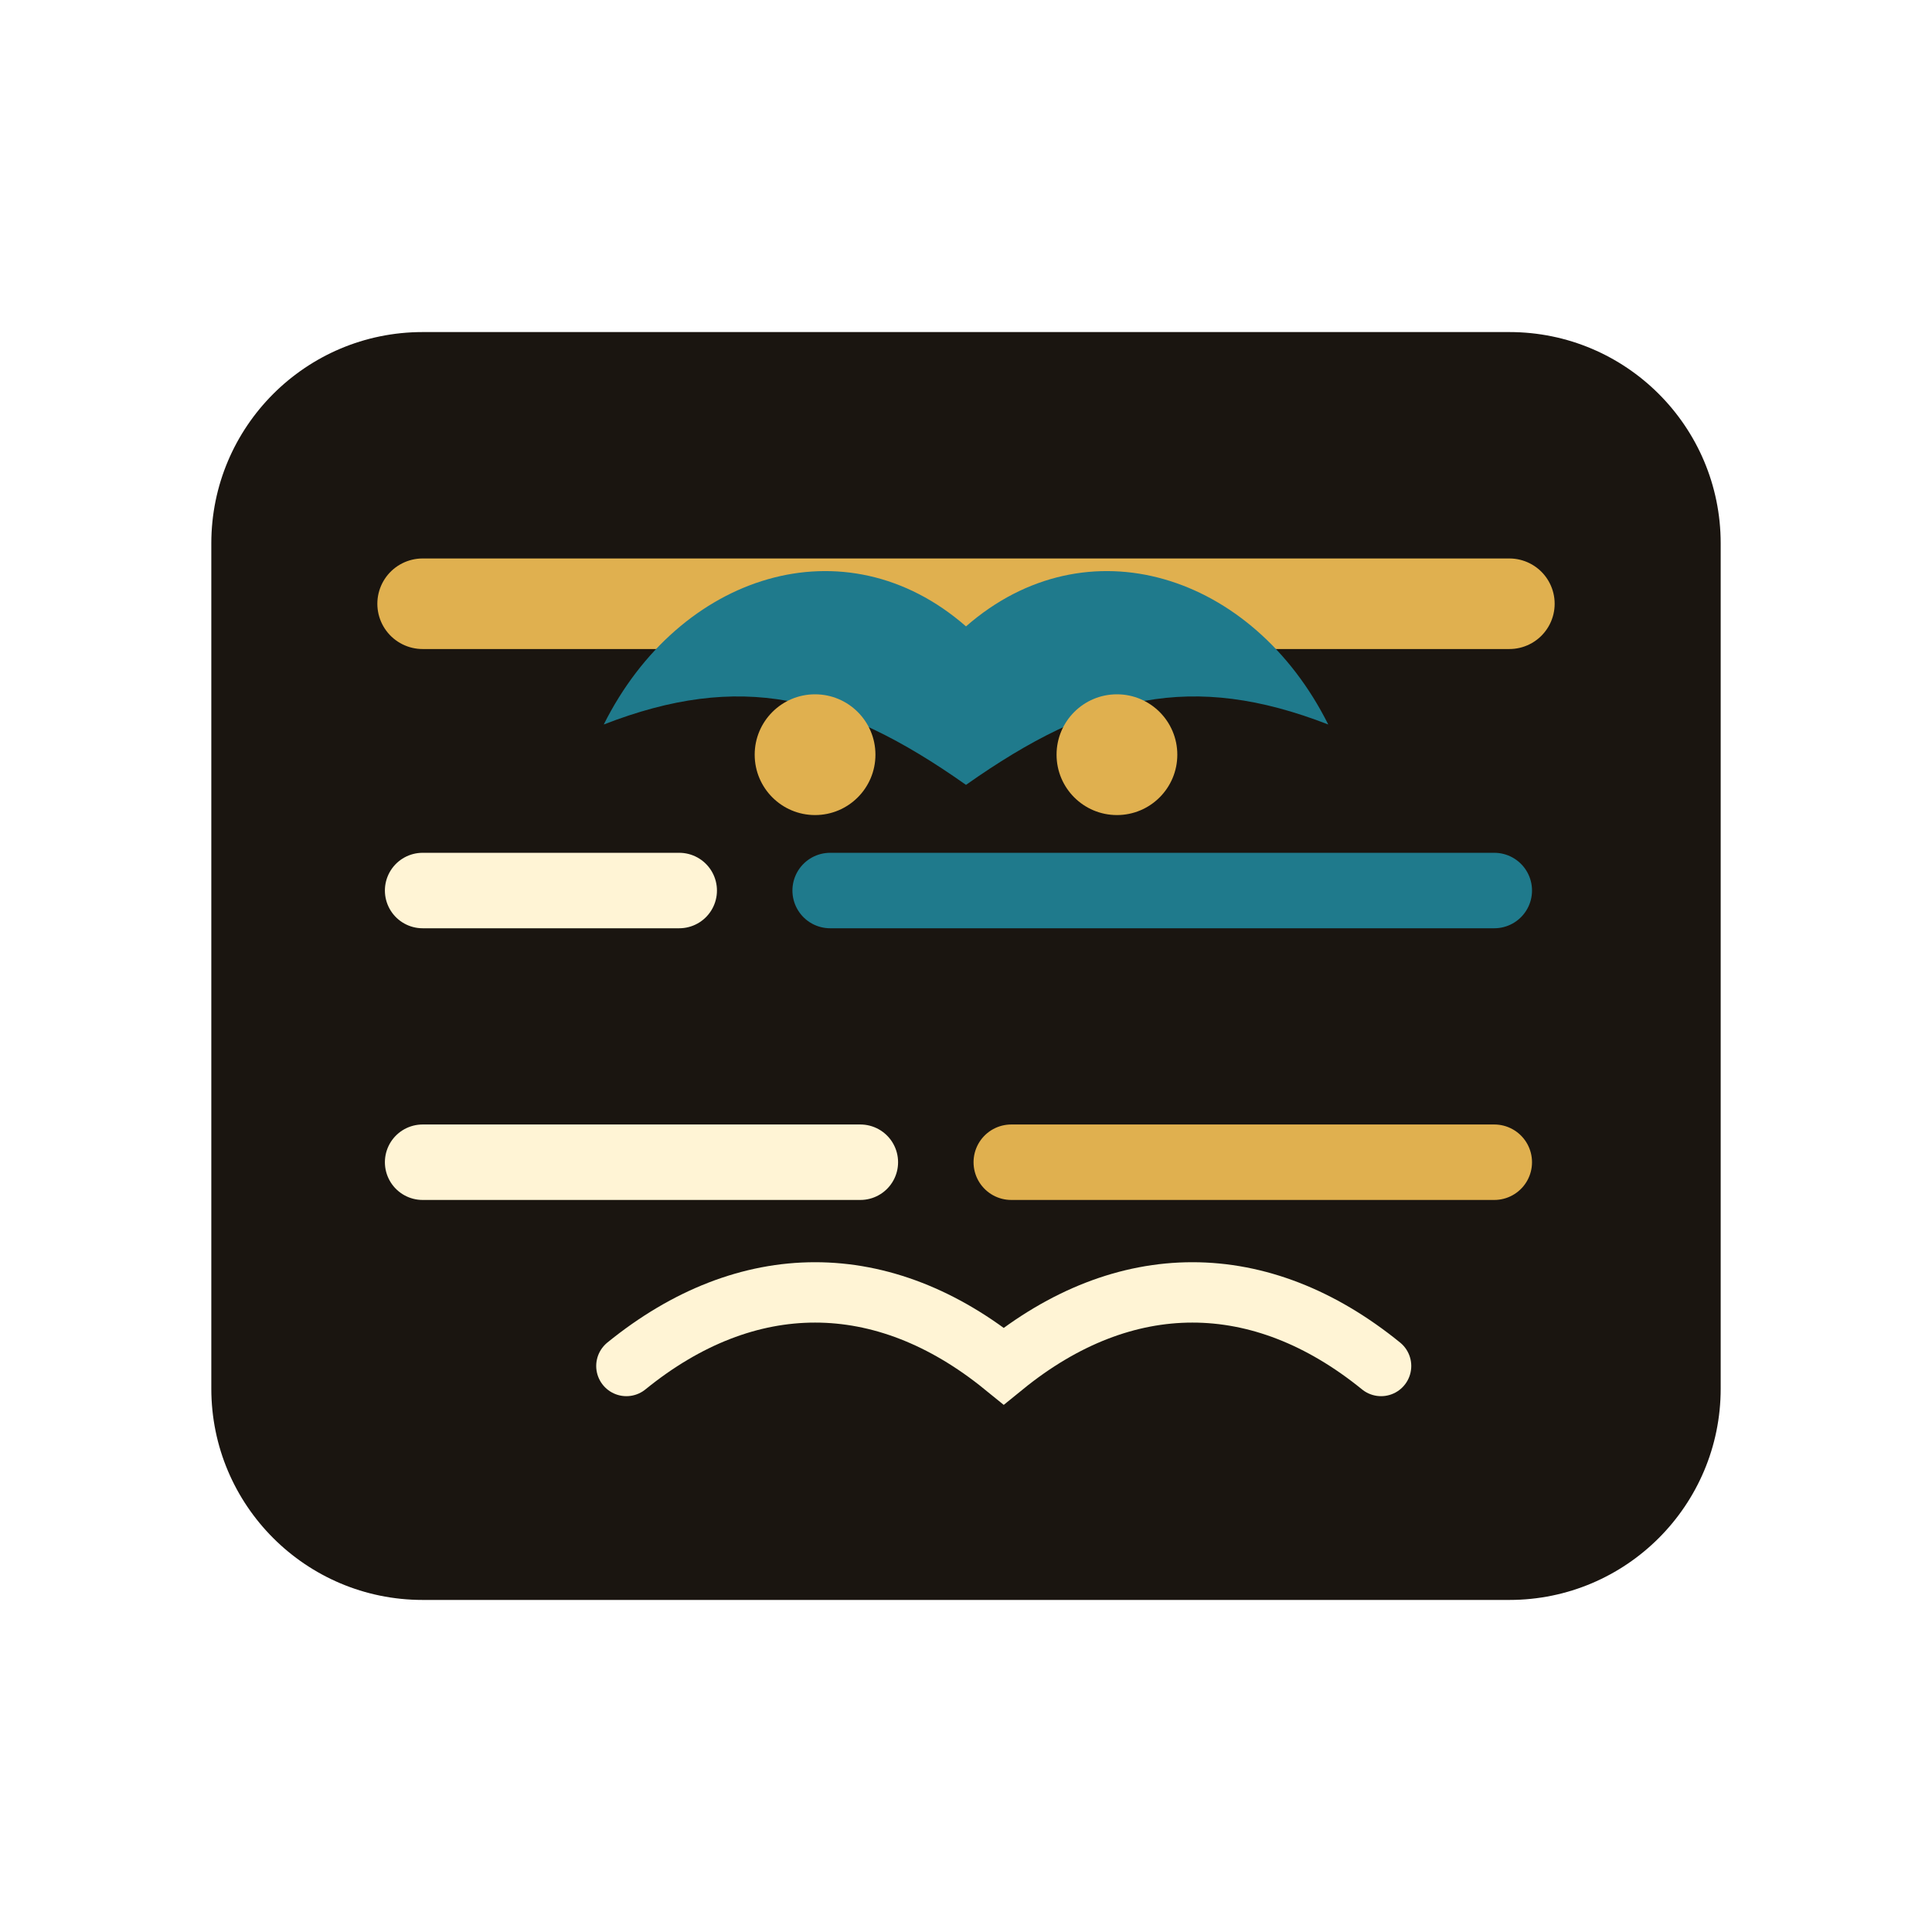
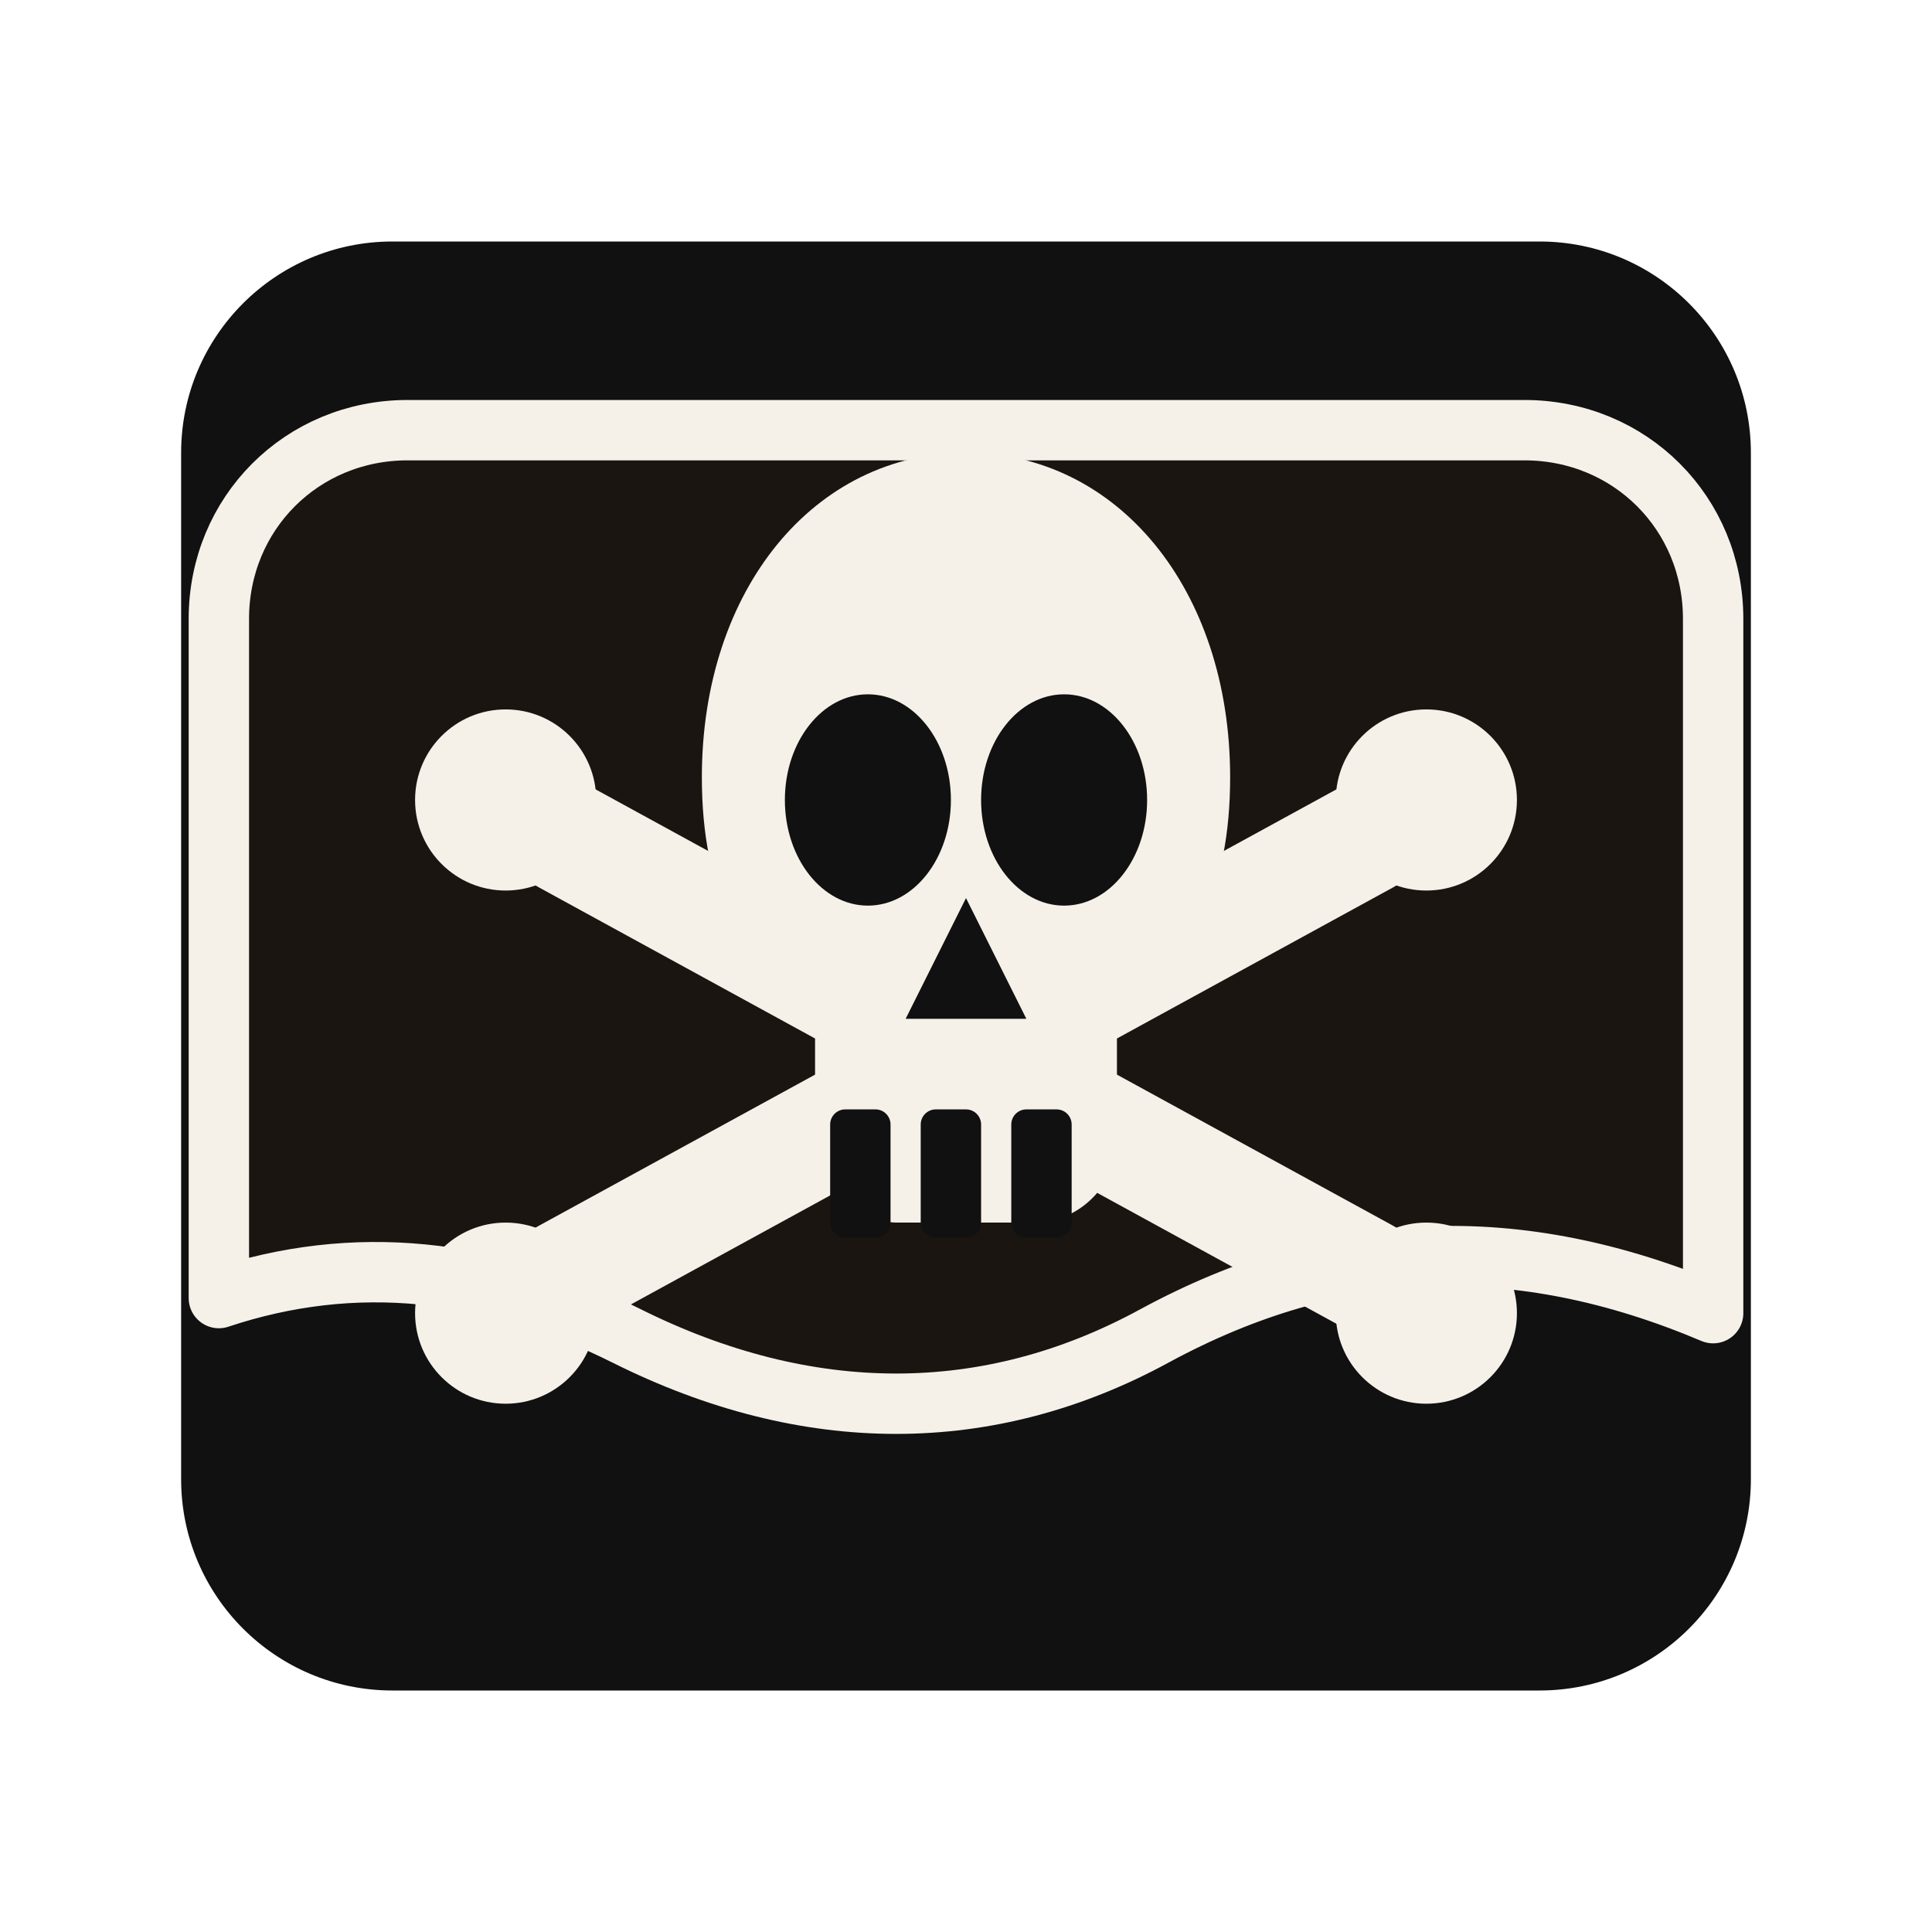
<svg xmlns="http://www.w3.org/2000/svg" viewBox="0 0 256 256" role="img" aria-labelledby="title desc">
-   <rect x="28" y="44" width="200" height="168" rx="28" fill="#1A1510" />
-   <path d="M56 80h144" stroke="#E0B04F" stroke-width="12" stroke-linecap="round" />
-   <path d="M56 118h34" stroke="#FFF4D5" stroke-width="10" stroke-linecap="round" />
-   <path d="M110 118h88" stroke="#1F7A8C" stroke-width="10" stroke-linecap="round" />
-   <path d="M56 154h58" stroke="#FFF4D5" stroke-width="10" stroke-linecap="round" />
-   <path d="M134 154h64" stroke="#E0B04F" stroke-width="10" stroke-linecap="round" />
-   <path d="M83 181c16-13 34-13 50 0 16-13 34-13 50 0" fill="none" stroke="#FFF4D5" stroke-width="8" stroke-linecap="round" />
-   <path d="M80 96c10-20 32-27 48-13 16-14 38-7 48 13-18-7-31-4-48 8-17-12-30-15-48-8z" fill="#1F7A8C" />
-   <circle cx="108" cy="100" r="8" fill="#E0B04F" />
-   <circle cx="148" cy="100" r="8" fill="#E0B04F" />
+   <rect x="24" y="32" width="208" height="192" rx="28" fill="#111111" />
+   <path d="M54 57h148c14 0 25 11 25 25v92c-26-11-50-10-74 3-22 12-46 12-70 0-18-9-36-11-54-5V82c0-14 11-25 25-25z" fill="#1A1510" stroke="#F5F1E8" stroke-width="8" stroke-linejoin="round" />
+   <g stroke="#F5F1E8" stroke-width="15" stroke-linecap="round">
+     <path d="M75 169l106-58" />
+     <path d="M181 169L75 111" />
+   </g>
+   <g fill="#F5F1E8">
+     <circle cx="67" cy="174" r="12" />
+     <circle cx="189" cy="106" r="12" />
+     <circle cx="67" cy="106" r="12" />
+     <circle cx="189" cy="174" r="12" />
+     <path d="M93 103c0-25 15-43 35-43s35 18 35 43c0 15-5 25-15 32v16c0 6-5 11-11 11h-18c-6 0-11-5-11-11v-16c-10-7-15-17-15-32z" />
+   </g>
+   <g fill="#111111">
+     <ellipse cx="115" cy="106" rx="11" ry="14" />
+     <ellipse cx="141" cy="106" rx="11" ry="14" />
+     <path d="M128 119l-8 16h16z" />
+   </g>
+   <g fill="#111111">
+     <rect x="110" y="147" width="8" height="17" rx="2" />
+     <rect x="122" y="147" width="8" height="17" rx="2" />
+     <rect x="134" y="147" width="8" height="17" rx="2" />
+   </g>
</svg>
